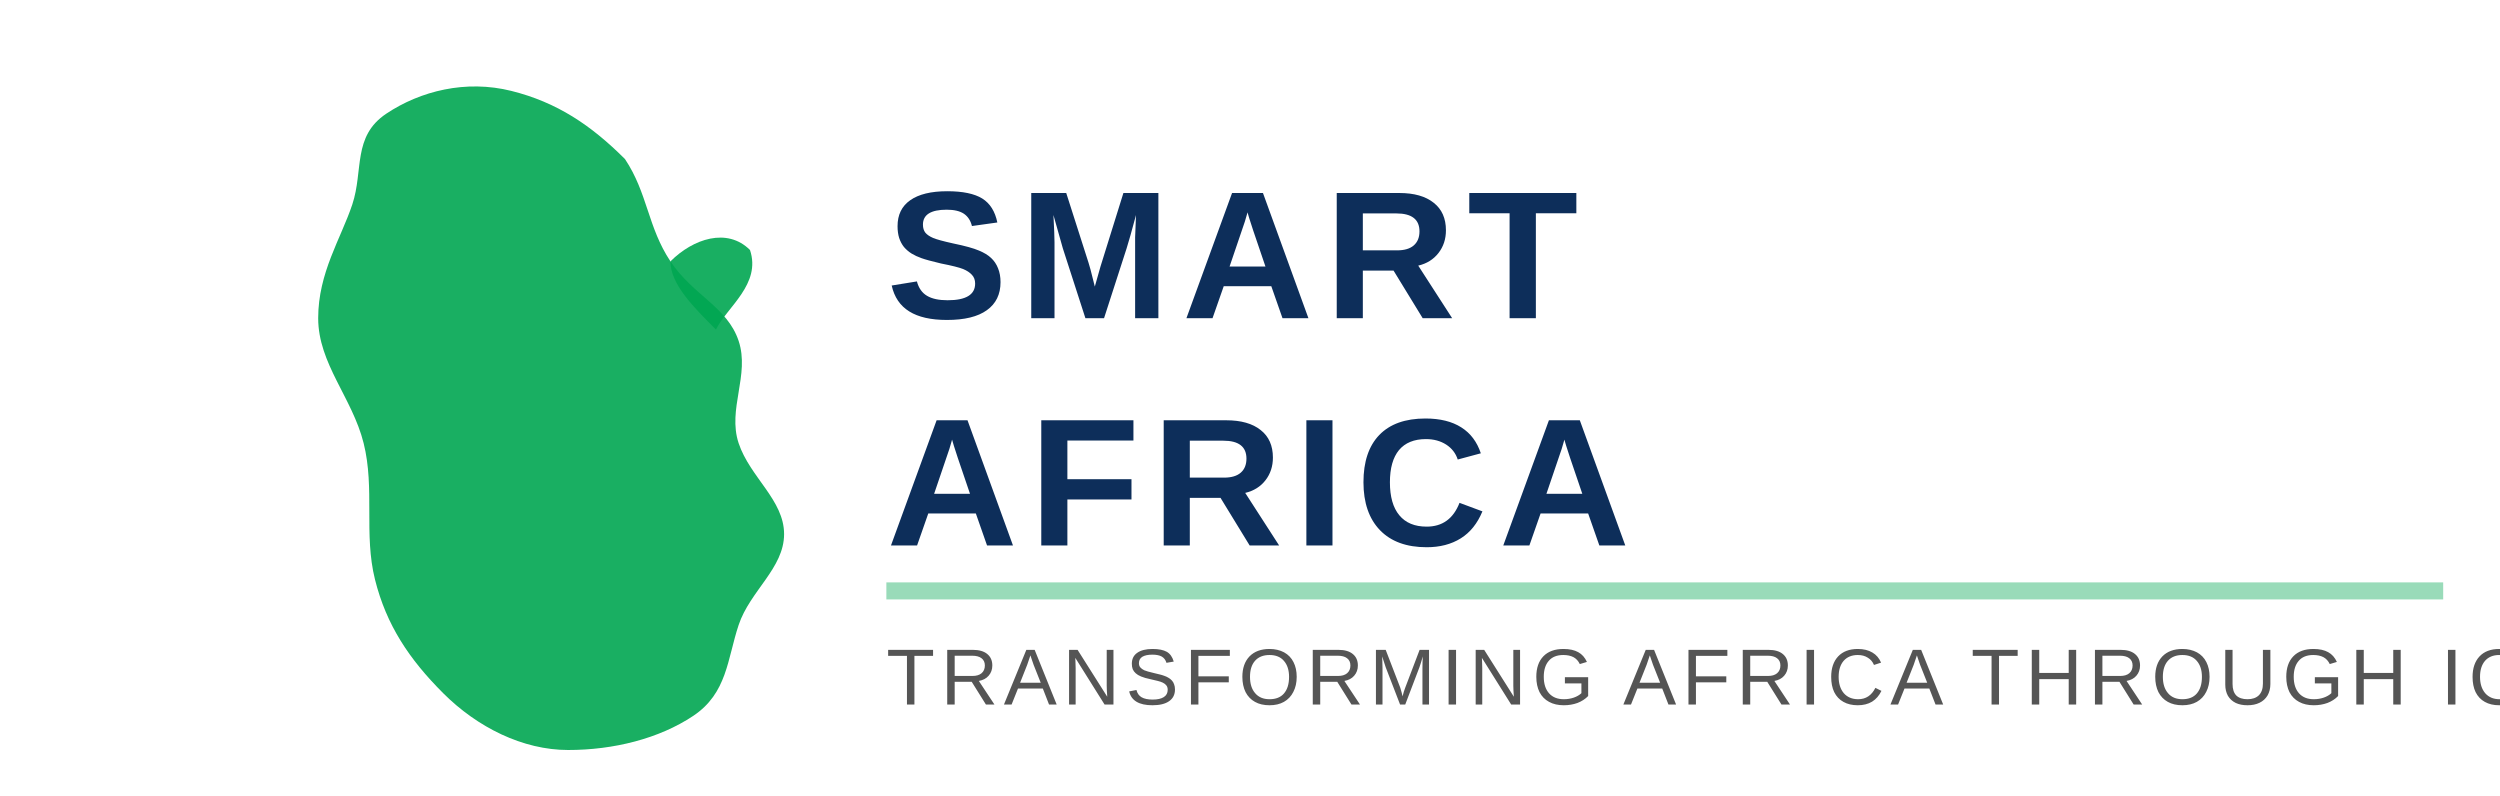
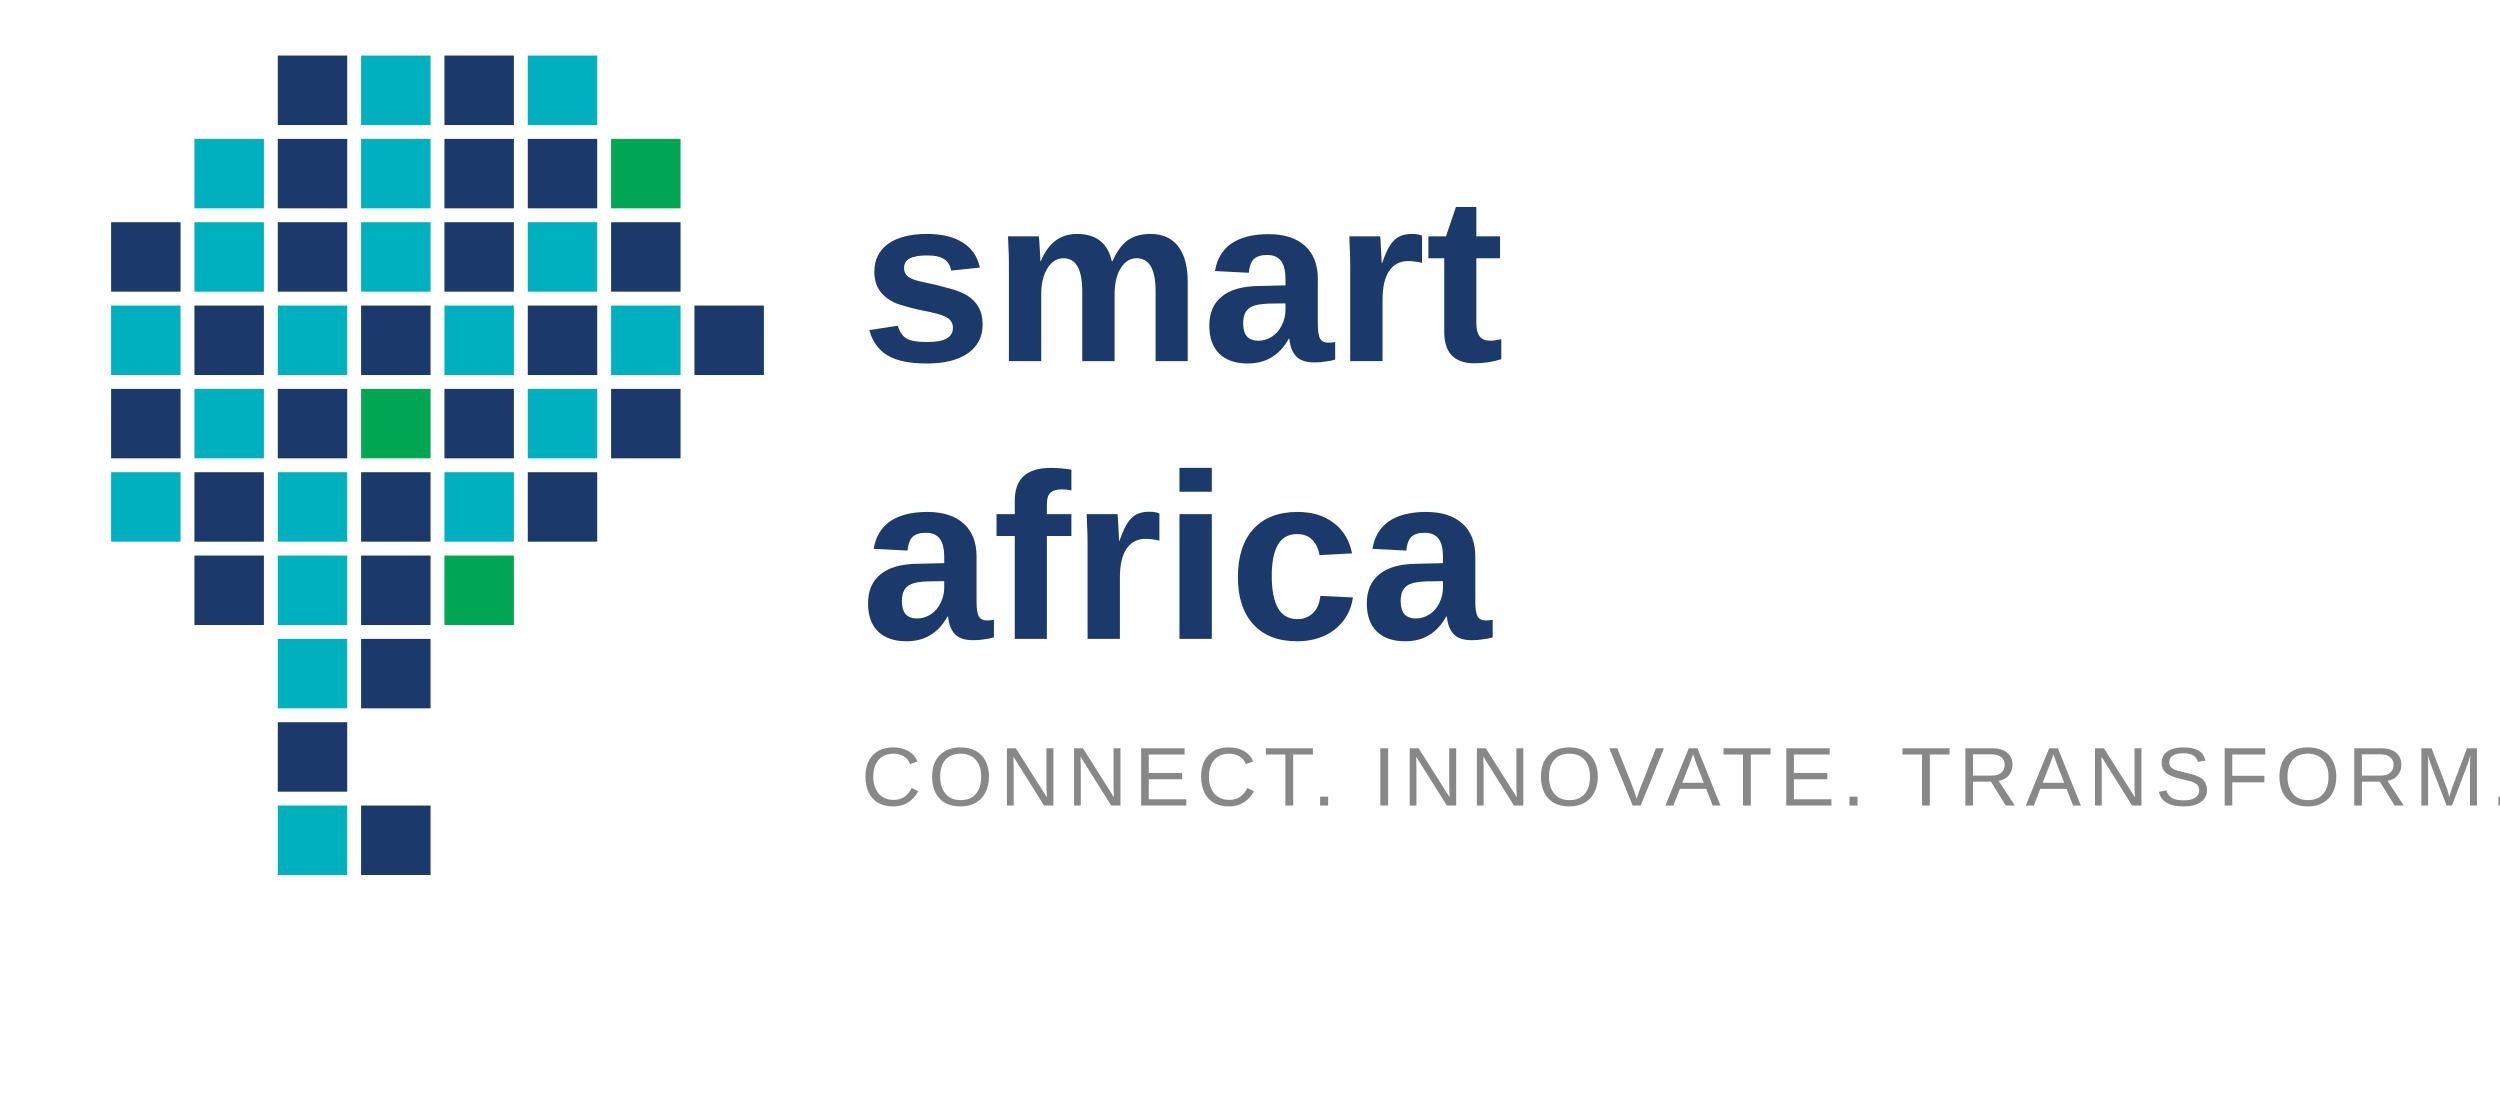
- <svg xmlns="http://www.w3.org/2000/svg" viewBox="0 0 220 70" width="220" height="70">
-   <g transform="translate(4, 4)">
-     <path d="M30,6 C33,4 37,3 41,4 C45,5 48,7 51,10 C53,13 53,16 55,19 C57,22 60,23 61,26 C62,29 60,32 61,35 C62,38 65,40 65,43 C65,46 62,48 61,51 C60,54 60,57 57,59 C54,61 50,62 46,62 C42,62 38,60 35,57 C32,54 30,51 29,47 C28,43 29,39 28,35 C27,31 24,28 24,24 C24,20 26,17 27,14 C28,11 27,8 30,6 Z" fill="#00A651" opacity="0.9" />
-     <path d="M55,19 C57,17 60,16 62,18 C63,21 60,23 59,25 C57,23 55,21 55,19 Z" fill="#00A651" opacity="0.9" />
+ <svg xmlns="http://www.w3.org/2000/svg" viewBox="0 0 180 80" width="180" height="80">
+   <g transform="translate(2,4)">
+     <rect x="18" y="0" width="5" height="5" fill="#1B3A6B" />
+     <rect x="24" y="0" width="5" height="5" fill="#00B0BE" />
+     <rect x="30" y="0" width="5" height="5" fill="#1B3A6B" />
+     <rect x="36" y="0" width="5" height="5" fill="#00B0BE" />
+     <rect x="12" y="6" width="5" height="5" fill="#00B0BE" />
+     <rect x="18" y="6" width="5" height="5" fill="#1B3A6B" />
+     <rect x="24" y="6" width="5" height="5" fill="#00B0BE" />
+     <rect x="30" y="6" width="5" height="5" fill="#1B3A6B" />
+     <rect x="36" y="6" width="5" height="5" fill="#1B3A6B" />
+     <rect x="42" y="6" width="5" height="5" fill="#00A651" />
+     <rect x="6" y="12" width="5" height="5" fill="#1B3A6B" />
+     <rect x="12" y="12" width="5" height="5" fill="#00B0BE" />
+     <rect x="18" y="12" width="5" height="5" fill="#1B3A6B" />
+     <rect x="24" y="12" width="5" height="5" fill="#00B0BE" />
+     <rect x="30" y="12" width="5" height="5" fill="#1B3A6B" />
+     <rect x="36" y="12" width="5" height="5" fill="#00B0BE" />
+     <rect x="42" y="12" width="5" height="5" fill="#1B3A6B" />
+     <rect x="6" y="18" width="5" height="5" fill="#00B0BE" />
+     <rect x="12" y="18" width="5" height="5" fill="#1B3A6B" />
+     <rect x="18" y="18" width="5" height="5" fill="#00B0BE" />
+     <rect x="24" y="18" width="5" height="5" fill="#1B3A6B" />
+     <rect x="30" y="18" width="5" height="5" fill="#00B0BE" />
+     <rect x="36" y="18" width="5" height="5" fill="#1B3A6B" />
+     <rect x="42" y="18" width="5" height="5" fill="#00B0BE" />
+     <rect x="48" y="18" width="5" height="5" fill="#1B3A6B" />
+     <rect x="6" y="24" width="5" height="5" fill="#1B3A6B" />
+     <rect x="12" y="24" width="5" height="5" fill="#00B0BE" />
+     <rect x="18" y="24" width="5" height="5" fill="#1B3A6B" />
+     <rect x="24" y="24" width="5" height="5" fill="#00A651" />
+     <rect x="30" y="24" width="5" height="5" fill="#1B3A6B" />
+     <rect x="36" y="24" width="5" height="5" fill="#00B0BE" />
+     <rect x="42" y="24" width="5" height="5" fill="#1B3A6B" />
+     <rect x="6" y="30" width="5" height="5" fill="#00B0BE" />
+     <rect x="12" y="30" width="5" height="5" fill="#1B3A6B" />
+     <rect x="18" y="30" width="5" height="5" fill="#00B0BE" />
+     <rect x="24" y="30" width="5" height="5" fill="#1B3A6B" />
+     <rect x="30" y="30" width="5" height="5" fill="#00B0BE" />
+     <rect x="36" y="30" width="5" height="5" fill="#1B3A6B" />
+     <rect x="12" y="36" width="5" height="5" fill="#1B3A6B" />
+     <rect x="18" y="36" width="5" height="5" fill="#00B0BE" />
+     <rect x="24" y="36" width="5" height="5" fill="#1B3A6B" />
+     <rect x="30" y="36" width="5" height="5" fill="#00A651" />
+     <rect x="18" y="42" width="5" height="5" fill="#00B0BE" />
+     <rect x="24" y="42" width="5" height="5" fill="#1B3A6B" />
+     <rect x="18" y="48" width="5" height="5" fill="#1B3A6B" />
+     <rect x="18" y="54" width="5" height="5" fill="#00B0BE" />
+     <rect x="24" y="54" width="5" height="5" fill="#1B3A6B" />
  </g>
-   <text x="78" y="28" font-family="Arial, Helvetica, sans-serif" font-size="16" font-weight="800" fill="#0D2E5A" letter-spacing="1">SMART</text>
-   <text x="78" y="48" font-family="Arial, Helvetica, sans-serif" font-size="16" font-weight="800" fill="#0D2E5A" letter-spacing="1">AFRICA</text>
-   <text x="78" y="62" font-family="Arial, Helvetica, sans-serif" font-size="7" fill="#555555" letter-spacing="0.5">TRANSFORMING AFRICA THROUGH ICT</text>
-   <line x1="78" y1="52" x2="215" y2="52" stroke="#00A651" stroke-width="1.5" opacity="0.4" />
+   <text x="62" y="26" font-family="Arial, Helvetica, sans-serif" font-size="17" font-weight="900" fill="#1B3A6B" letter-spacing="0">smart</text>
+   <text x="62" y="46" font-family="Arial, Helvetica, sans-serif" font-size="17" font-weight="900" fill="#1B3A6B" letter-spacing="0">africa</text>
+   <text x="62" y="58" font-family="Arial, Helvetica, sans-serif" font-size="6" fill="#888888" letter-spacing="0.5">CONNECT. INNOVATE. TRANSFORM.</text>
</svg>
